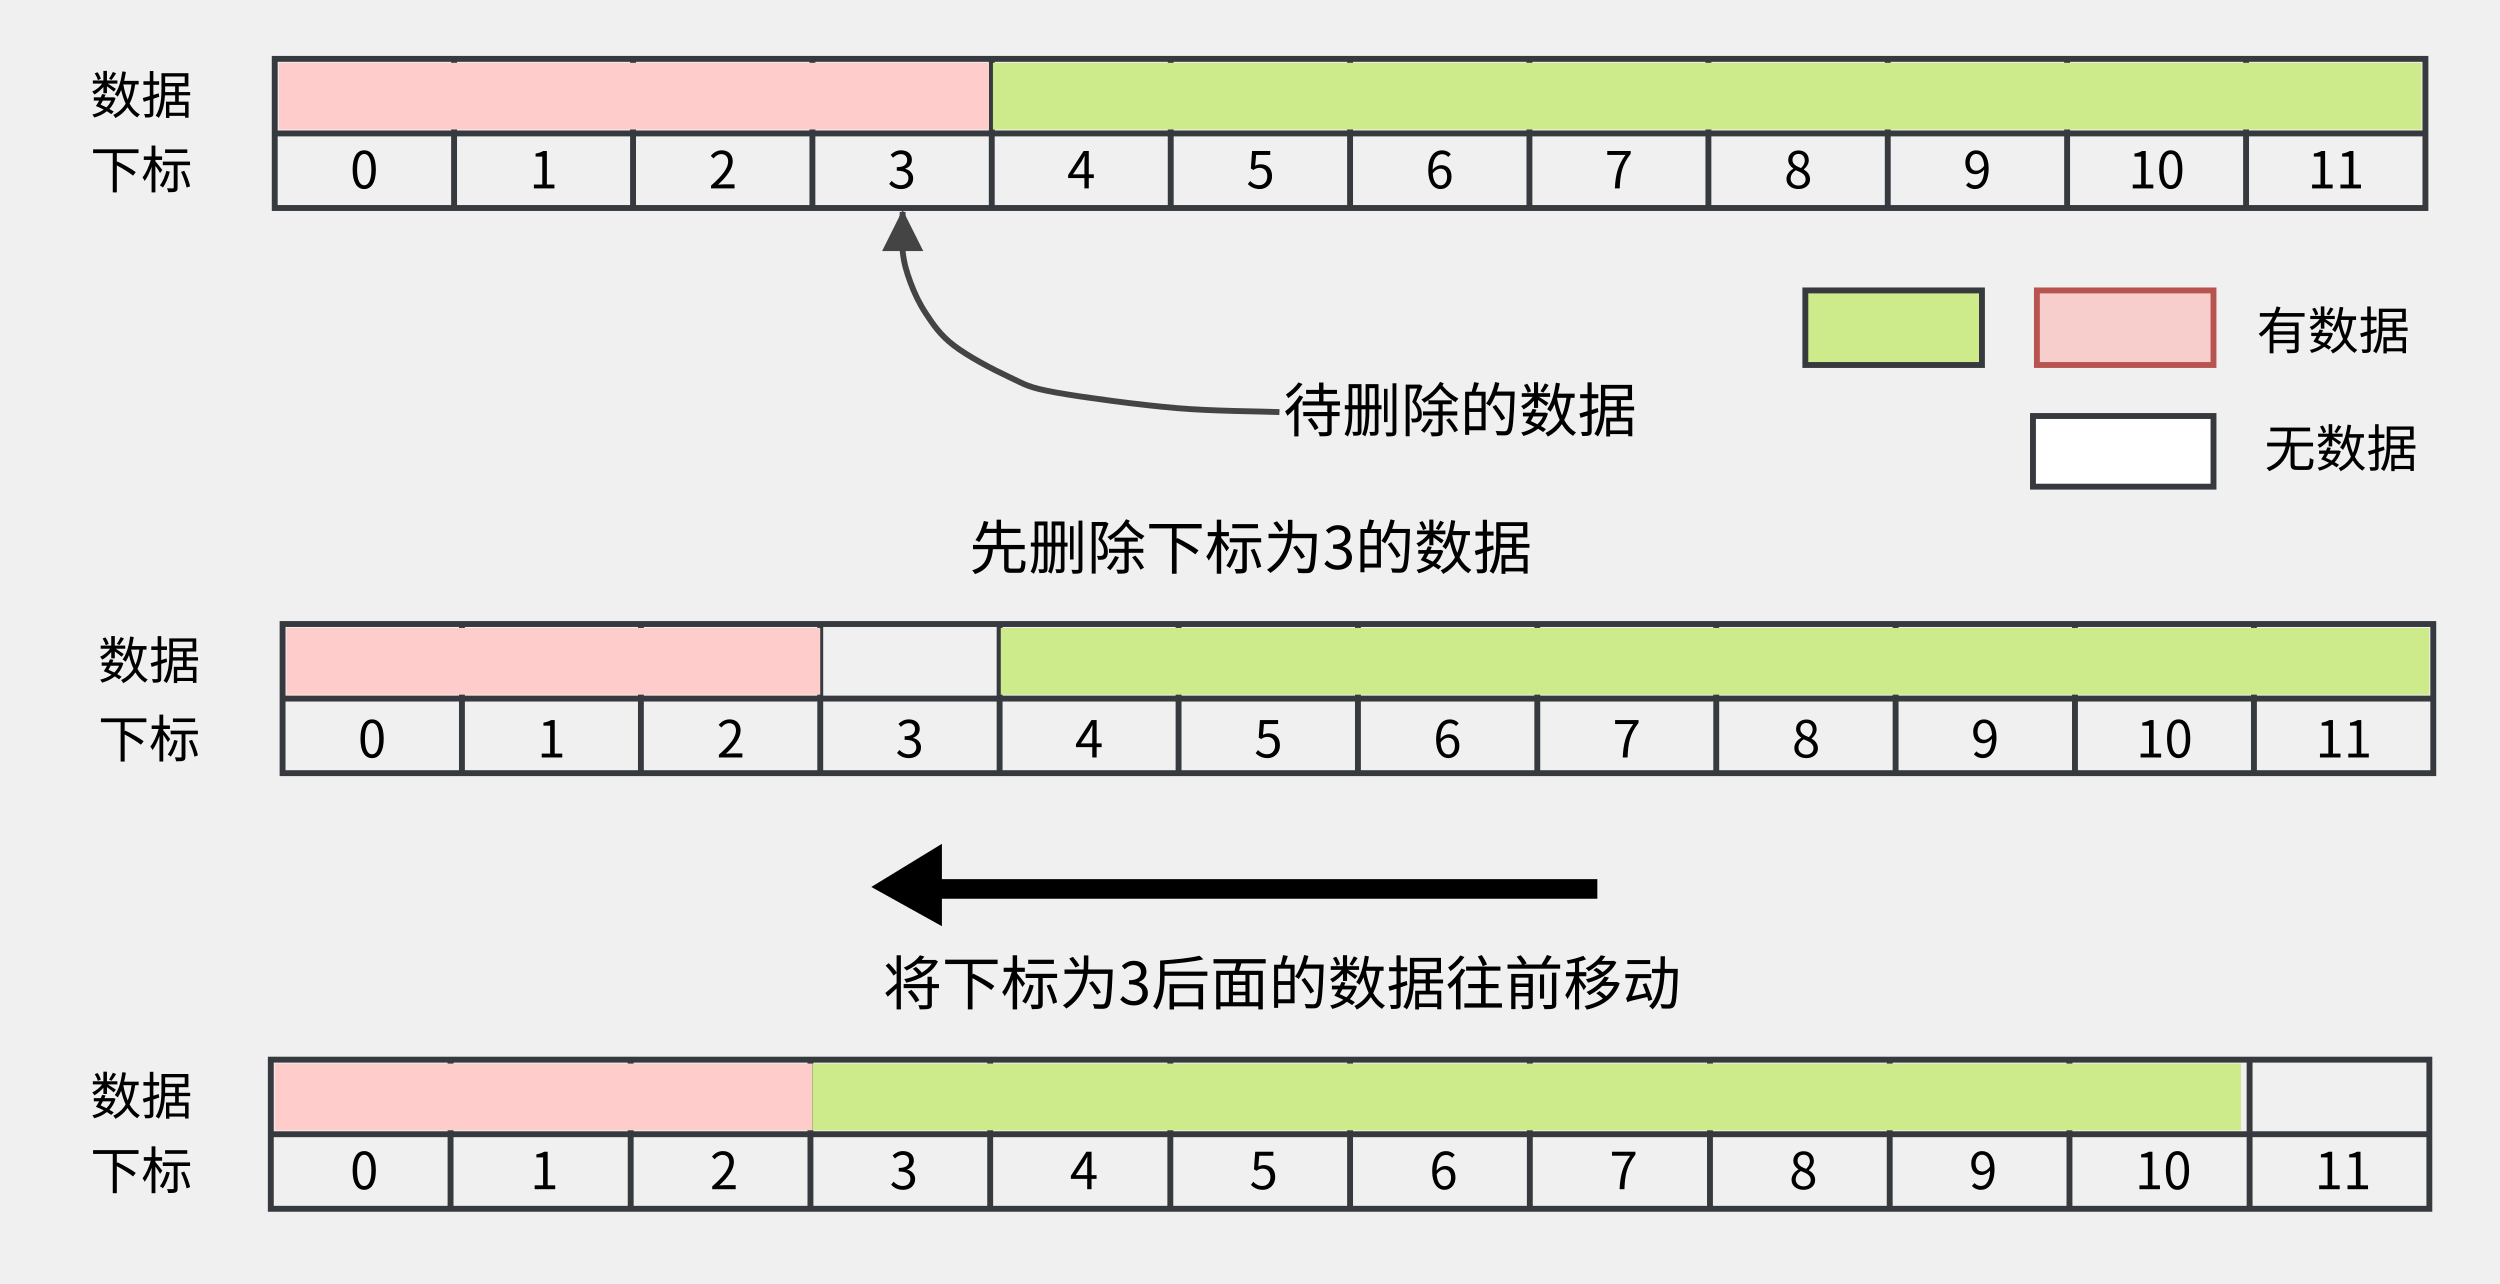
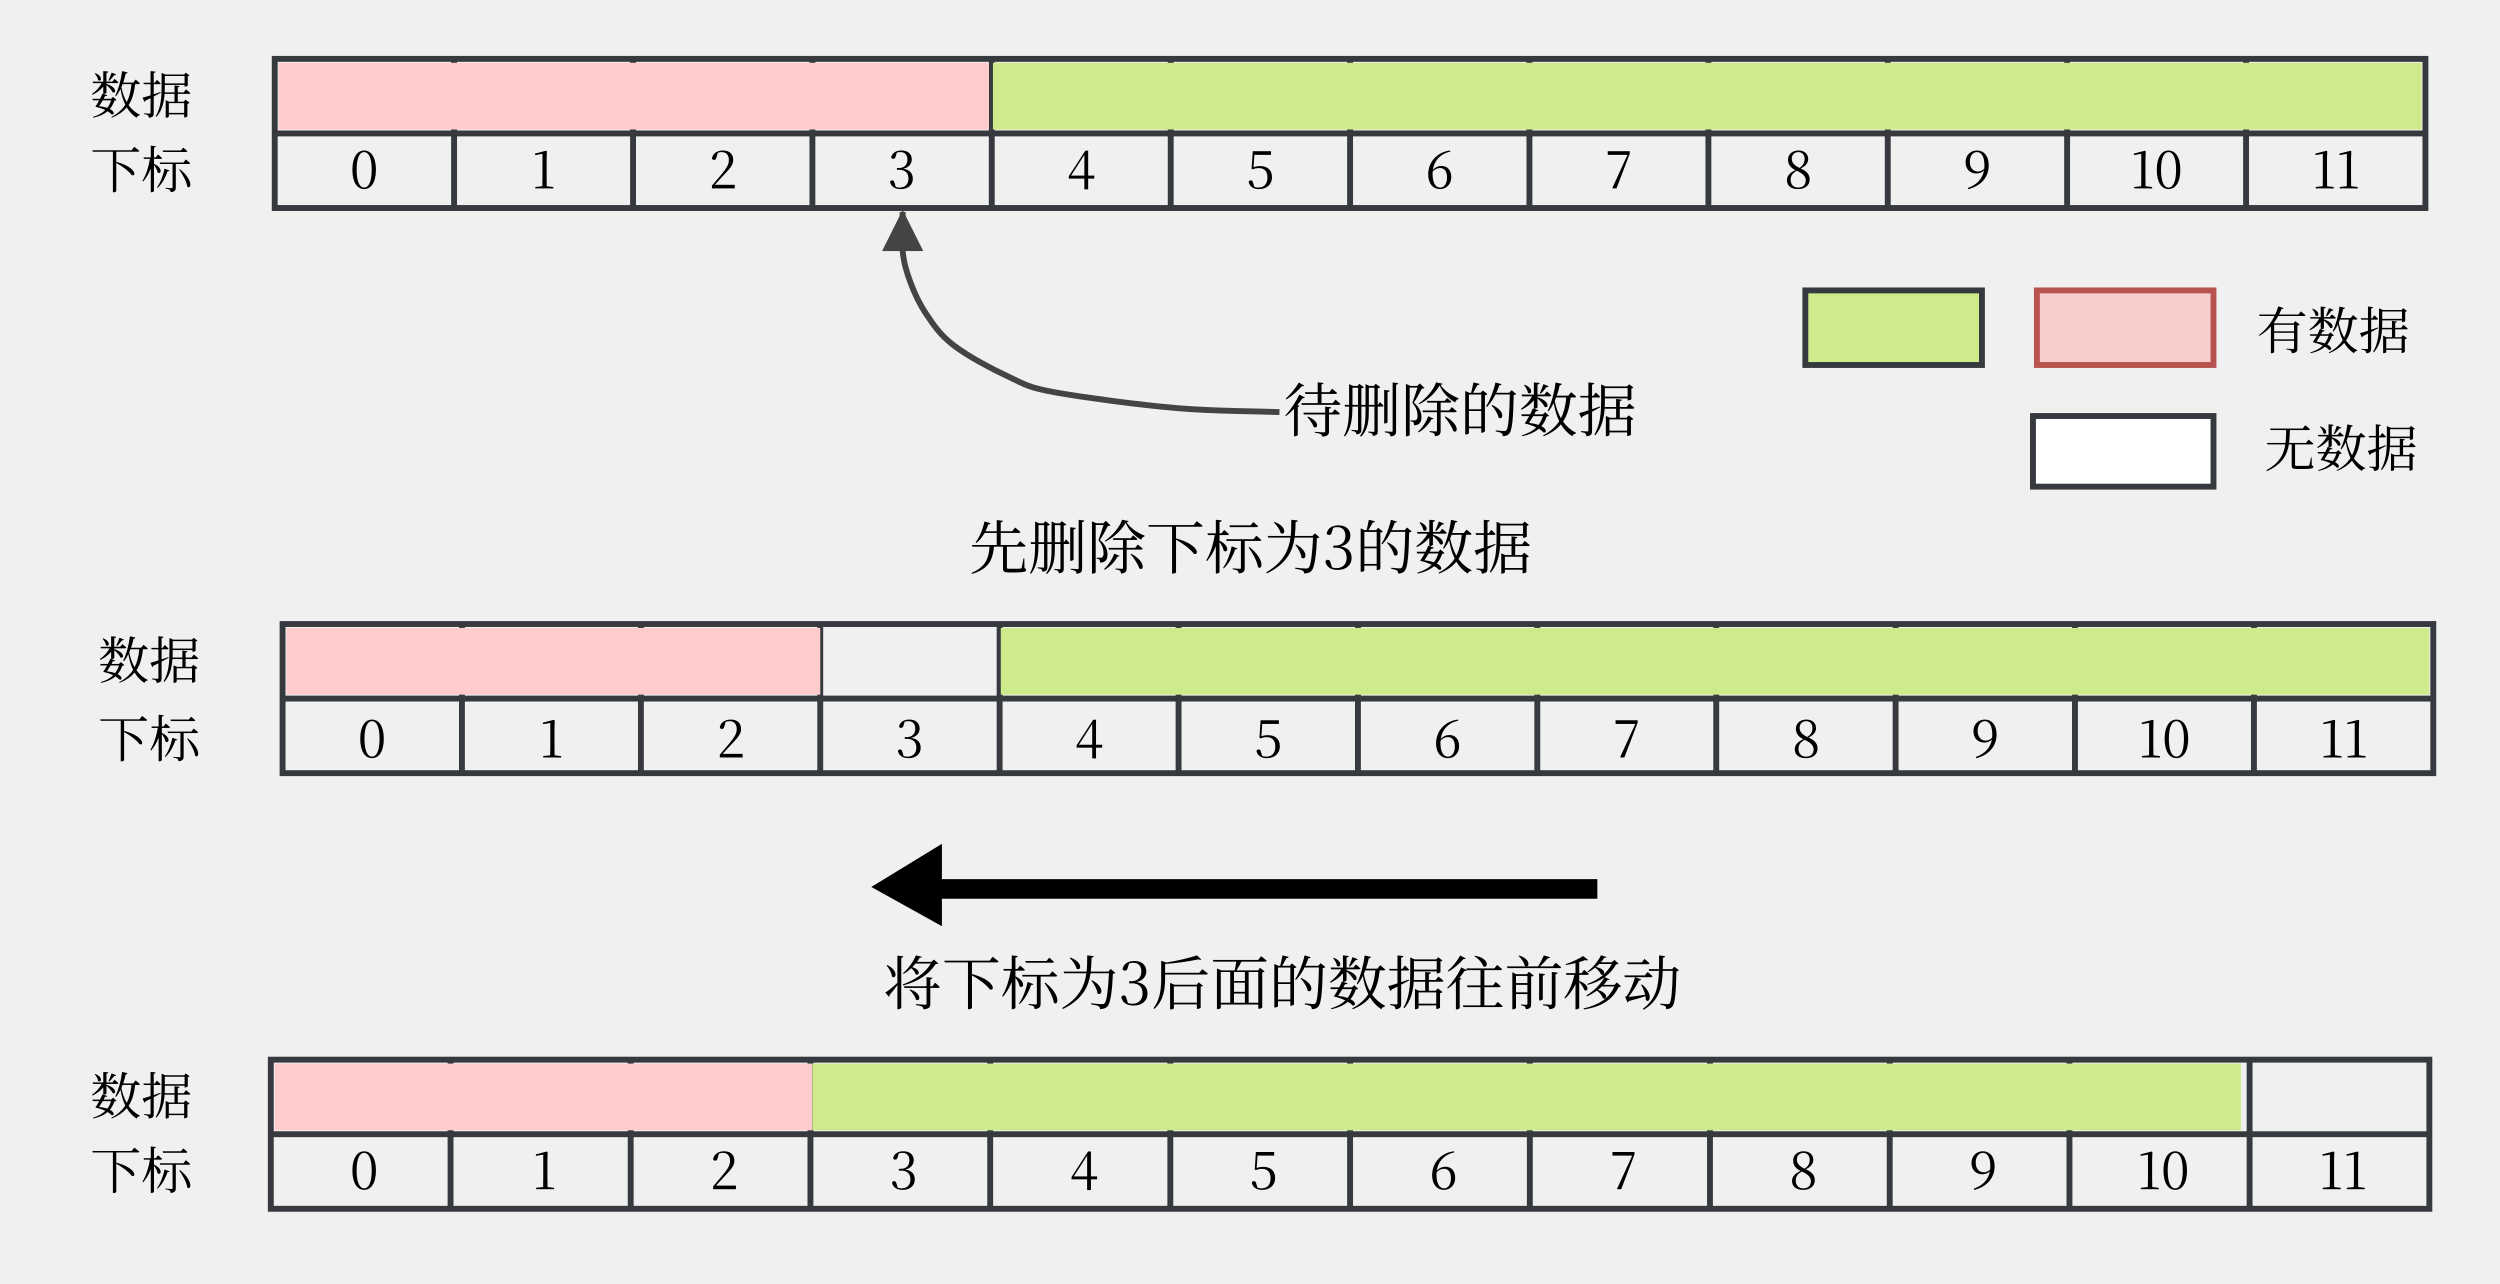
- <svg xmlns="http://www.w3.org/2000/svg" viewBox="0 0 637 327" role="img" aria-label="数组删除元素的过程：先删掉下标 3 的数据，再把后面的数据依次往前移动一格" font-family="Seaford, 'PingFang SC', 'Hiragino Sans GB', 'Noto Sans CJK SC', 'Microsoft YaHei', sans-serif" width="637" height="327">
+ <svg xmlns="http://www.w3.org/2000/svg" viewBox="0 0 637 327" role="img" aria-label="数组删除元素的过程：先删掉下标 3 的数据，再把后面的数据依次往前移动一格" font-family="Seaford, 'Songti SC', STSong, SimSun, 'Noto Serif CJK SC', Palatino, 'Source Serif Pro', serif" width="637" height="327">
  <defs>
    <marker id="arrow-array08" viewBox="0 0 10 10" refX="9.5" refY="5" markerWidth="7" markerHeight="7" orient="auto-start-reverse">
      <path d="M0,0 L10,5 L0,10 z" fill="#444" />
    </marker>
  </defs>
  <g fill="none" stroke="#36393d" stroke-width="1.5">
    <rect x="70" y="15" width="548" height="38" />
    <path d="M70 34 H618" />
    <path d="M115.7 15 V53 M161.3 15 V53 M207 15 V53 M252.7 15 V53 M298.3 15 V53 M344 15 V53              M389.7 15 V53 M435.3 15 V53 M481 15 V53 M526.7 15 V53 M572.3 15 V53" />
  </g>
  <g>
    <rect x="71" y="16" width="181" height="17" fill="#ffcccc" />
    <rect x="253" y="16" width="364" height="17" fill="#cdeb8b" />
  </g>
  <text x="23" y="29" font-size="13" fill="#000">数据</text>
  <text x="23" y="48" font-size="13" fill="#000">下标</text>
  <g font-size="13" fill="#000" text-anchor="middle">
    <text x="92.8" y="48">0</text>
    <text x="138.5" y="48">1</text>
    <text x="184.2" y="48">2</text>
    <text x="229.8" y="48">3</text>
    <text x="275.5" y="48">4</text>
    <text x="321.2" y="48">5</text>
    <text x="366.8" y="48">6</text>
    <text x="412.5" y="48">7</text>
    <text x="458.2" y="48">8</text>
    <text x="503.8" y="48">9</text>
    <text x="549.5" y="48">10</text>
    <text x="595.2" y="48">11</text>
  </g>
  <path d="M326 105 C321.7 104.8 309.5 104.8 300 104 C290.5 103.2 276.2 101.3 269 100            C261.8 98.7 261.3 98 257 96 C252.7 94 246.5 90.7 243 88            C239.5 85.3 237.8 82.7 236 80 C234.2 77.3 233 74.7 232 72            C231 69.3 230.3 67 230 64 C229.7 61 230 55.7 230 54" fill="none" stroke="#444" stroke-width="1.5" marker-end="url(#arrow-array08)" />
  <text x="327" y="110" font-size="15" fill="#000">待删除的数据</text>
  <rect x="460" y="74" width="45" height="19" fill="#cdeb8b" stroke="#36393d" stroke-width="1.5" />
  <rect x="519" y="74" width="45" height="19" fill="#f8cecc" stroke="#b85450" stroke-width="1.5" />
  <text x="575" y="89" font-size="13" fill="#000">有数据</text>
  <rect x="518" y="106" width="46" height="18" fill="#fff" stroke="#36393d" stroke-width="1.5" />
  <text x="577" y="119" font-size="13" fill="#000">无数据</text>
  <text x="247" y="145" font-size="15" fill="#000">先删除下标为3的数据</text>
  <g fill="none" stroke="#36393d" stroke-width="1.5">
    <rect x="72" y="159" width="548" height="38" />
    <path d="M72 178 H620" />
    <path d="M117.7 159 V197 M163.3 159 V197 M209 159 V197 M254.7 159 V197 M300.3 159 V197              M346 159 V197 M391.7 159 V197 M437.3 159 V197 M483 159 V197 M528.7 159 V197 M574.3 159 V197" />
  </g>
  <g>
    <rect x="73" y="160" width="136" height="17" fill="#ffcccc" />
    <rect x="255" y="160" width="364" height="17" fill="#cdeb8b" />
  </g>
  <text x="25" y="173" font-size="13" fill="#000">数据</text>
  <text x="25" y="193" font-size="13" fill="#000">下标</text>
  <g font-size="13" fill="#000" text-anchor="middle">
    <text x="94.8" y="193">0</text>
    <text x="140.5" y="193">1</text>
    <text x="186.2" y="193">2</text>
    <text x="231.8" y="193">3</text>
    <text x="277.5" y="193">4</text>
    <text x="323.2" y="193">5</text>
    <text x="368.8" y="193">6</text>
    <text x="414.5" y="193">7</text>
    <text x="460.2" y="193">8</text>
    <text x="505.8" y="193">9</text>
    <text x="551.5" y="193">10</text>
    <text x="597.2" y="193">11</text>
  </g>
  <path d="M407 224 H240 V215 L222 226 L240 236 V229 H407 Z" fill="#000" />
  <text x="225" y="256" font-size="15" fill="#000">将下标为3后面的数据往前移动</text>
  <g fill="none" stroke="#36393d" stroke-width="1.5">
    <rect x="69" y="270" width="550" height="38" />
    <path d="M69 289 H619" />
    <path d="M114.8 270 V308 M160.7 270 V308 M206.5 270 V308 M252.3 270 V308 M298.2 270 V308              M344 270 V308 M389.8 270 V308 M435.7 270 V308 M481.5 270 V308 M527.3 270 V308 M573.2 270 V308" />
  </g>
  <g>
    <rect x="70" y="271" width="137" height="17" fill="#ffcccc" />
    <rect x="207" y="271" width="364" height="17" fill="#cdeb8b" />
  </g>
  <text x="23" y="284" font-size="13" fill="#000">数据</text>
  <text x="23" y="303" font-size="13" fill="#000">下标</text>
  <g font-size="13" fill="#000" text-anchor="middle">
    <text x="92.8" y="303">0</text>
    <text x="138.7" y="303">1</text>
    <text x="184.5" y="303">2</text>
    <text x="230.3" y="303">3</text>
    <text x="276.2" y="303">4</text>
    <text x="322" y="303">5</text>
    <text x="367.8" y="303">6</text>
    <text x="413.7" y="303">7</text>
    <text x="459.5" y="303">8</text>
    <text x="505.3" y="303">9</text>
    <text x="551.2" y="303">10</text>
    <text x="597" y="303">11</text>
  </g>
</svg>
